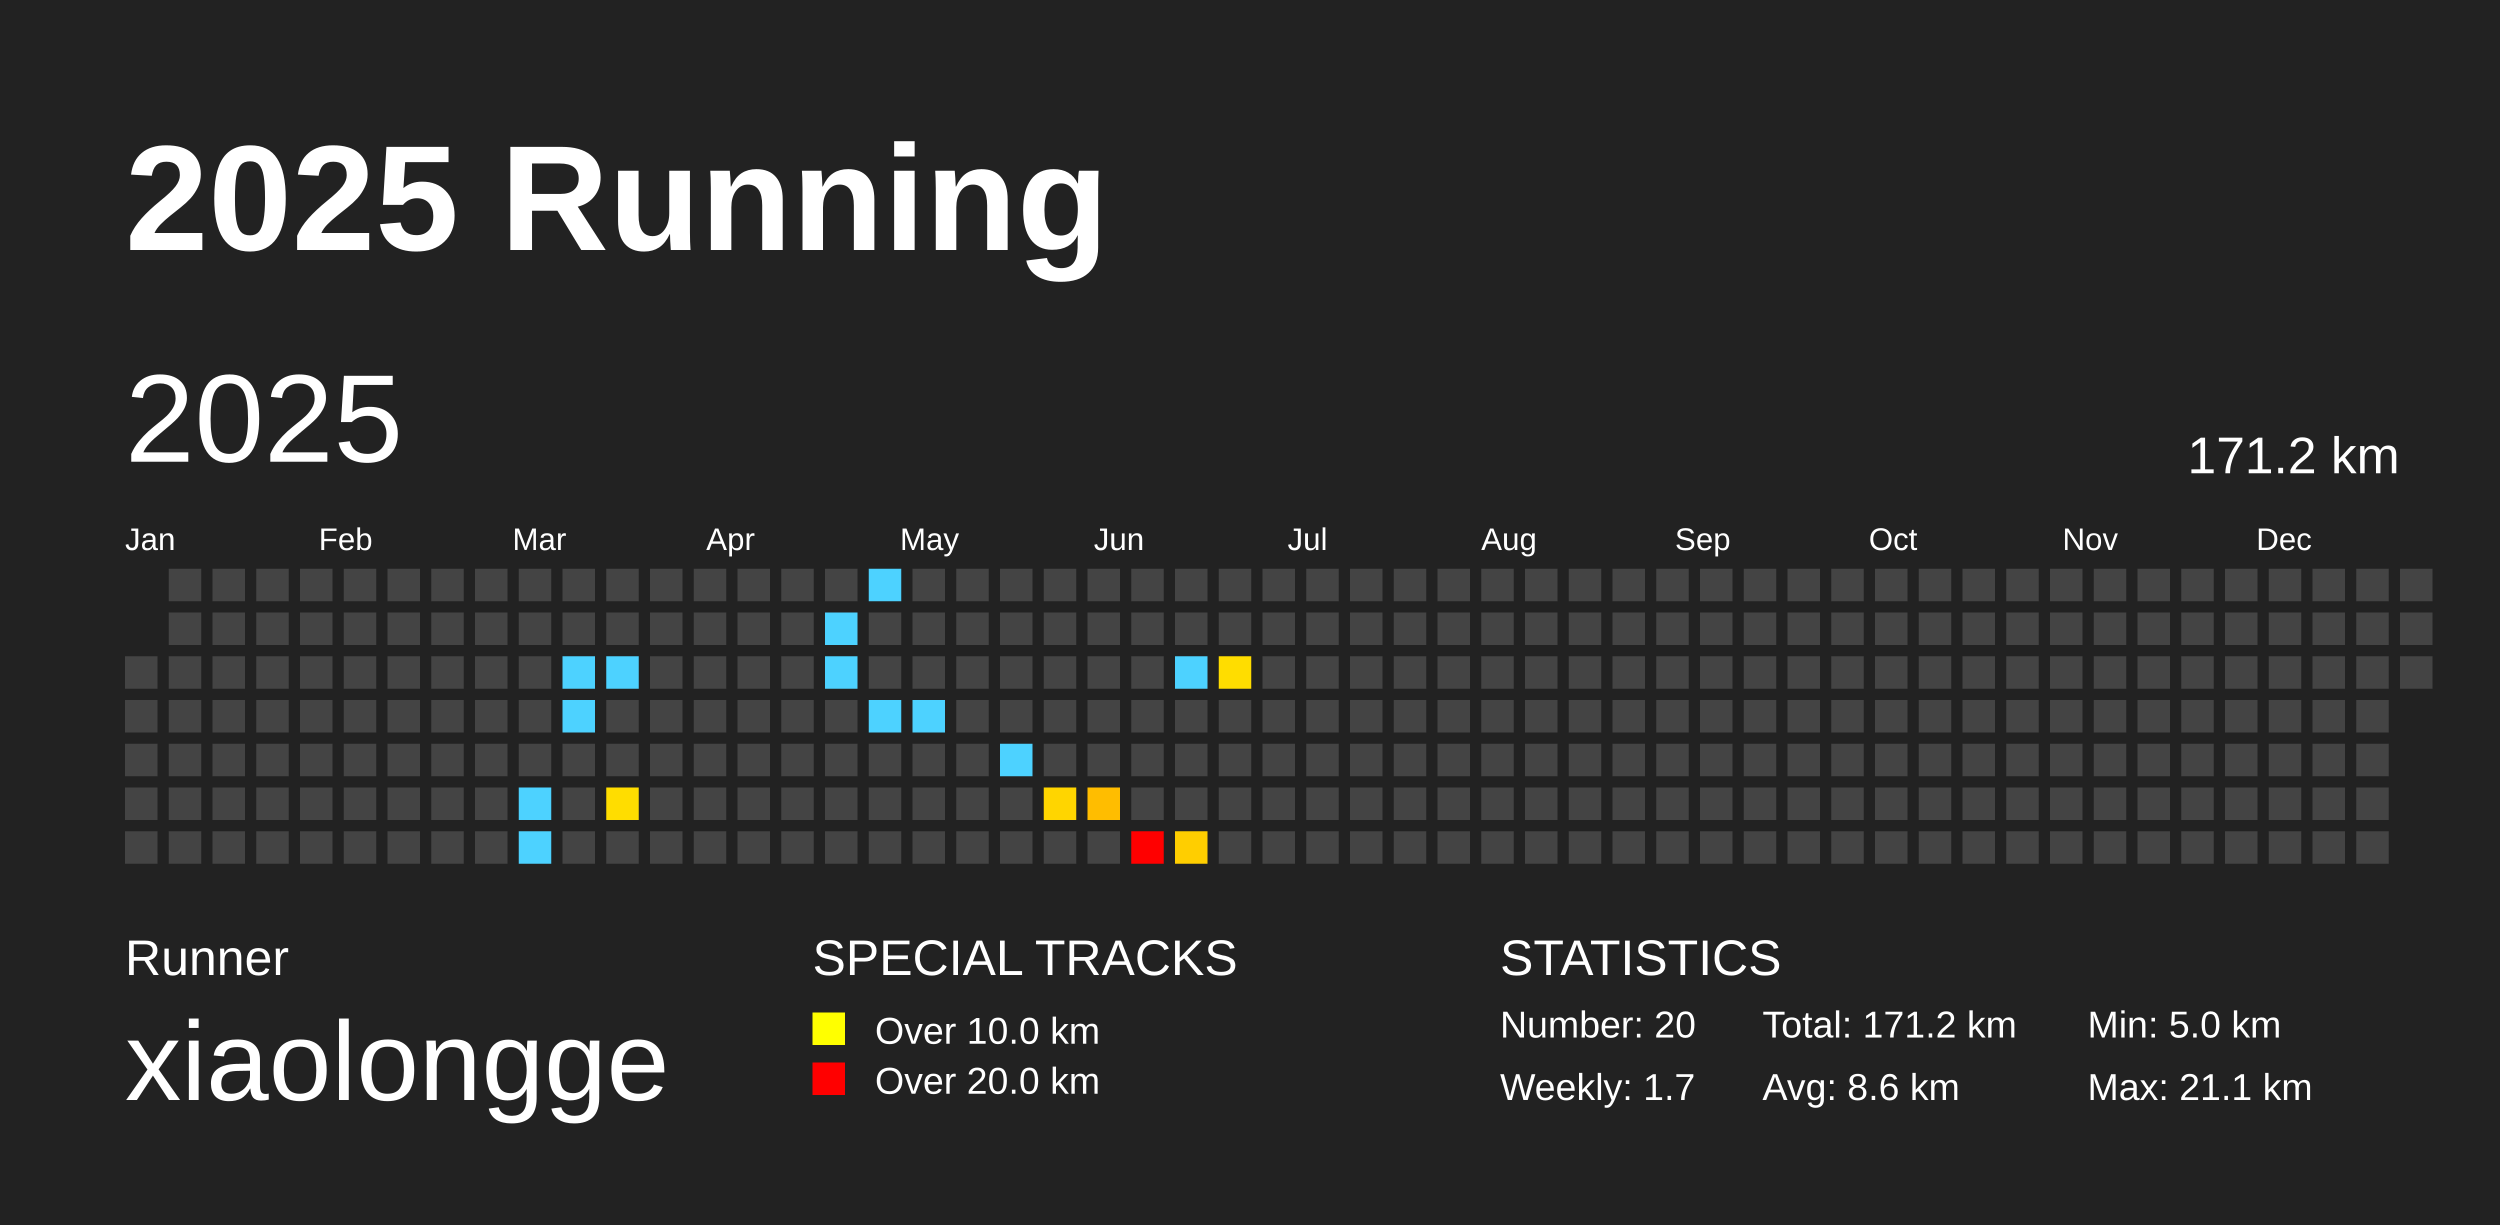
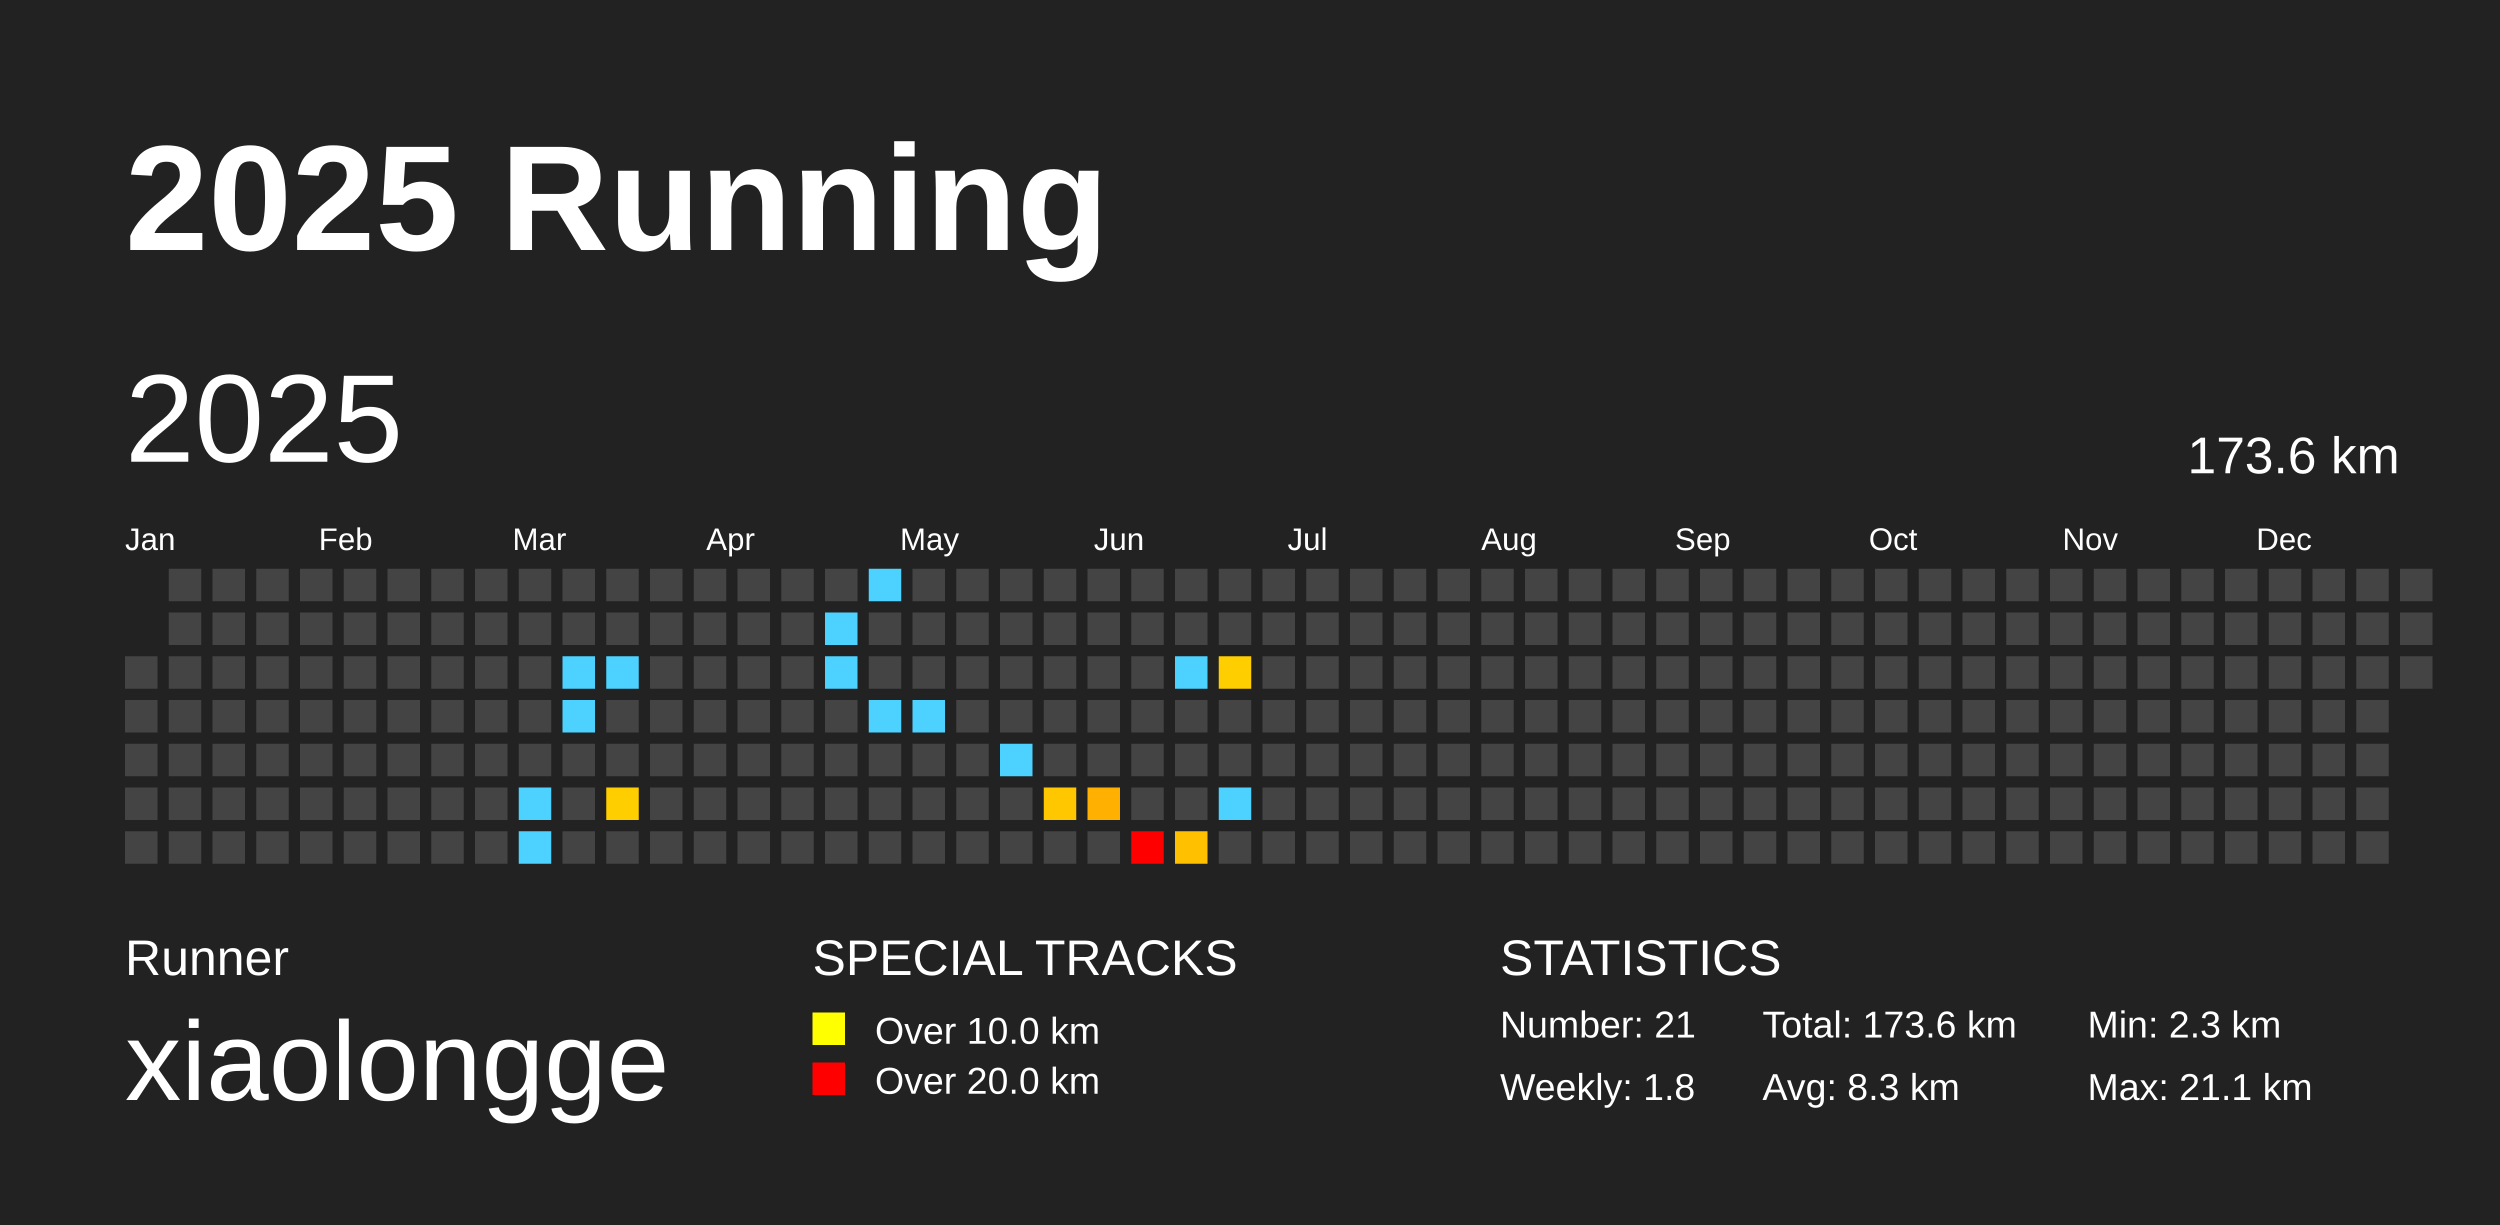
<svg xmlns="http://www.w3.org/2000/svg" baseProfile="full" height="98mm" version="1.1" viewBox="0,0,200,98" width="200mm">
  <defs />
  <rect fill="#222222" height="98" width="200" x="0" y="0" />
  <text fill="#FFFFFF" style="font-size:12px; font-family:Arial; font-weight:bold;" x="10" y="20">2025 Running</text>
  <text fill="#FFFFFF" style="font-size:4px; font-family:Arial" x="10" y="78">Runner</text>
  <text fill="#FFFFFF" style="font-size:9px; font-family:Arial" x="10" y="88">xiaolongge</text>
  <text fill="#FFFFFF" style="font-size:4px; font-family:Arial" x="65" y="78">SPECIAL TRACKS</text>
  <rect fill="yellow" height="2.6" width="2.6" x="65" y="81" />
  <text fill="#FFFFFF" style="font-size:3px; font-family:Arial" x="70" y="83.5">Over 10.0 km</text>
  <rect fill="red" height="2.6" width="2.6" x="65" y="85" />
  <text fill="#FFFFFF" style="font-size:3px; font-family:Arial" x="70" y="87.5">Over 20.0 km</text>
  <text fill="#FFFFFF" style="font-size:4px; font-family:Arial" x="120" y="78">STATISTICS</text>
-   <text fill="#FFFFFF" style="font-size:3px; font-family:Arial" x="120" y="83">Number: 20</text>
-   <text fill="#FFFFFF" style="font-size:3px; font-family:Arial" x="120" y="88">Weekly: 1.7</text>
-   <text fill="#FFFFFF" style="font-size:3px; font-family:Arial" x="141" y="83">Total: 171.2 km</text>
-   <text fill="#FFFFFF" style="font-size:3px; font-family:Arial" x="141" y="88">Avg: 8.6 km</text>
-   <text fill="#FFFFFF" style="font-size:3px; font-family:Arial" x="167" y="83">Min: 5.0 km</text>
+   <text fill="#FFFFFF" style="font-size:3px; font-family:Arial" x="120" y="83">Number: 21</text>
+   <text fill="#FFFFFF" style="font-size:3px; font-family:Arial" x="120" y="88">Weekly: 1.8</text>
+   <text fill="#FFFFFF" style="font-size:3px; font-family:Arial" x="141" y="83">Total: 173.6 km</text>
+   <text fill="#FFFFFF" style="font-size:3px; font-family:Arial" x="141" y="88">Avg: 8.3 km</text>
+   <text fill="#FFFFFF" style="font-size:3px; font-family:Arial" x="167" y="83">Min: 2.3 km</text>
  <text fill="#FFFFFF" style="font-size:3px; font-family:Arial" x="167" y="88">Max: 21.1 km</text>
  <text dominant-baseline="hanging" fill="#FFFFFF" style="font-size:10.0px; font-family:Arial;" x="10" y="30">2025</text>
-   <text dominant-baseline="hanging" fill="#FFFFFF" style="font-size:4.125px; font-family:Arial;" x="175" y="35">171.2 km</text>
+   <text dominant-baseline="hanging" fill="#FFFFFF" style="font-size:4.125px; font-family:Arial;" x="175" y="35">173.6 km</text>
  <text fill="#FFFFFF" style="font-size:2.5px; font-family:Arial" x="10.0" y="44">Jan</text>
  <text fill="#FFFFFF" style="font-size:2.5px; font-family:Arial" x="25.5" y="44">Feb</text>
  <text fill="#FFFFFF" style="font-size:2.5px; font-family:Arial" x="41.0" y="44">Mar</text>
  <text fill="#FFFFFF" style="font-size:2.5px; font-family:Arial" x="56.5" y="44">Apr</text>
  <text fill="#FFFFFF" style="font-size:2.5px; font-family:Arial" x="72.0" y="44">May</text>
  <text fill="#FFFFFF" style="font-size:2.5px; font-family:Arial" x="87.5" y="44">Jun</text>
  <text fill="#FFFFFF" style="font-size:2.5px; font-family:Arial" x="103.0" y="44">Jul</text>
  <text fill="#FFFFFF" style="font-size:2.5px; font-family:Arial" x="118.5" y="44">Aug</text>
  <text fill="#FFFFFF" style="font-size:2.5px; font-family:Arial" x="134.0" y="44">Sep</text>
  <text fill="#FFFFFF" style="font-size:2.5px; font-family:Arial" x="149.5" y="44">Oct</text>
  <text fill="#FFFFFF" style="font-size:2.5px; font-family:Arial" x="165.0" y="44">Nov</text>
  <text fill="#FFFFFF" style="font-size:2.5px; font-family:Arial" x="180.5" y="44">Dec</text>
  <rect fill="#444444" height="2.6" width="2.6" x="10.0" y="52.5" />
  <rect fill="#444444" height="2.6" width="2.6" x="10.0" y="56.0" />
  <rect fill="#444444" height="2.6" width="2.6" x="10.0" y="59.5" />
  <rect fill="#444444" height="2.6" width="2.6" x="10.0" y="63.0" />
  <rect fill="#444444" height="2.6" width="2.6" x="10.0" y="66.5" />
  <rect fill="#444444" height="2.6" width="2.6" x="13.5" y="45.5" />
  <rect fill="#444444" height="2.6" width="2.6" x="13.5" y="49.0" />
  <rect fill="#444444" height="2.6" width="2.6" x="13.5" y="52.5" />
  <rect fill="#444444" height="2.6" width="2.6" x="13.5" y="56.0" />
  <rect fill="#444444" height="2.6" width="2.6" x="13.5" y="59.5" />
  <rect fill="#444444" height="2.6" width="2.6" x="13.5" y="63.0" />
  <rect fill="#444444" height="2.6" width="2.6" x="13.5" y="66.5" />
  <rect fill="#444444" height="2.6" width="2.6" x="17.0" y="45.5" />
  <rect fill="#444444" height="2.6" width="2.6" x="17.0" y="49.0" />
  <rect fill="#444444" height="2.6" width="2.6" x="17.0" y="52.5" />
  <rect fill="#444444" height="2.6" width="2.6" x="17.0" y="56.0" />
  <rect fill="#444444" height="2.6" width="2.6" x="17.0" y="59.5" />
  <rect fill="#444444" height="2.6" width="2.6" x="17.0" y="63.0" />
  <rect fill="#444444" height="2.6" width="2.6" x="17.0" y="66.5" />
  <rect fill="#444444" height="2.6" width="2.6" x="20.5" y="45.5" />
  <rect fill="#444444" height="2.6" width="2.6" x="20.5" y="49.0" />
  <rect fill="#444444" height="2.6" width="2.6" x="20.5" y="52.5" />
  <rect fill="#444444" height="2.6" width="2.6" x="20.5" y="56.0" />
  <rect fill="#444444" height="2.6" width="2.6" x="20.5" y="59.5" />
  <rect fill="#444444" height="2.6" width="2.6" x="20.5" y="63.0" />
  <rect fill="#444444" height="2.6" width="2.6" x="20.5" y="66.5" />
  <rect fill="#444444" height="2.6" width="2.6" x="24.0" y="45.5" />
  <rect fill="#444444" height="2.6" width="2.6" x="24.0" y="49.0" />
  <rect fill="#444444" height="2.6" width="2.6" x="24.0" y="52.5" />
  <rect fill="#444444" height="2.6" width="2.6" x="24.0" y="56.0" />
  <rect fill="#444444" height="2.6" width="2.6" x="24.0" y="59.5" />
  <rect fill="#444444" height="2.6" width="2.6" x="24.0" y="63.0" />
  <rect fill="#444444" height="2.6" width="2.6" x="24.0" y="66.5" />
  <rect fill="#444444" height="2.6" width="2.6" x="27.5" y="45.5" />
  <rect fill="#444444" height="2.6" width="2.6" x="27.5" y="49.0" />
  <rect fill="#444444" height="2.6" width="2.6" x="27.5" y="52.5" />
  <rect fill="#444444" height="2.6" width="2.6" x="27.5" y="56.0" />
  <rect fill="#444444" height="2.6" width="2.6" x="27.5" y="59.5" />
  <rect fill="#444444" height="2.6" width="2.6" x="27.5" y="63.0" />
  <rect fill="#444444" height="2.6" width="2.6" x="27.5" y="66.5" />
  <rect fill="#444444" height="2.6" width="2.6" x="31.0" y="45.5" />
  <rect fill="#444444" height="2.6" width="2.6" x="31.0" y="49.0" />
  <rect fill="#444444" height="2.6" width="2.6" x="31.0" y="52.5" />
  <rect fill="#444444" height="2.6" width="2.6" x="31.0" y="56.0" />
  <rect fill="#444444" height="2.6" width="2.6" x="31.0" y="59.5" />
  <rect fill="#444444" height="2.6" width="2.6" x="31.0" y="63.0" />
  <rect fill="#444444" height="2.6" width="2.6" x="31.0" y="66.5" />
  <rect fill="#444444" height="2.6" width="2.6" x="34.5" y="45.5" />
  <rect fill="#444444" height="2.6" width="2.6" x="34.5" y="49.0" />
  <rect fill="#444444" height="2.6" width="2.6" x="34.5" y="52.5" />
  <rect fill="#444444" height="2.6" width="2.6" x="34.5" y="56.0" />
  <rect fill="#444444" height="2.6" width="2.6" x="34.5" y="59.5" />
  <rect fill="#444444" height="2.6" width="2.6" x="34.5" y="63.0" />
  <rect fill="#444444" height="2.6" width="2.6" x="34.5" y="66.5" />
  <rect fill="#444444" height="2.6" width="2.6" x="38.0" y="45.5" />
  <rect fill="#444444" height="2.6" width="2.6" x="38.0" y="49.0" />
  <rect fill="#444444" height="2.6" width="2.6" x="38.0" y="52.5" />
  <rect fill="#444444" height="2.6" width="2.6" x="38.0" y="56.0" />
  <rect fill="#444444" height="2.6" width="2.6" x="38.0" y="59.5" />
  <rect fill="#444444" height="2.6" width="2.6" x="38.0" y="63.0" />
  <rect fill="#444444" height="2.6" width="2.6" x="38.0" y="66.5" />
  <rect fill="#444444" height="2.6" width="2.6" x="41.5" y="45.5" />
  <rect fill="#444444" height="2.6" width="2.6" x="41.5" y="49.0" />
  <rect fill="#444444" height="2.6" width="2.6" x="41.5" y="52.5" />
  <rect fill="#444444" height="2.6" width="2.6" x="41.5" y="56.0" />
  <rect fill="#444444" height="2.6" width="2.6" x="41.5" y="59.5" />
  <rect fill="#4dd2ff" height="2.6" width="2.6" x="41.5" y="63.0" />
  <rect fill="#4dd2ff" height="2.6" width="2.6" x="41.5" y="66.5" />
  <rect fill="#444444" height="2.6" width="2.6" x="45.0" y="45.5" />
  <rect fill="#444444" height="2.6" width="2.6" x="45.0" y="49.0" />
  <rect fill="#4dd2ff" height="2.6" width="2.6" x="45.0" y="52.5" />
  <rect fill="#4dd2ff" height="2.6" width="2.6" x="45.0" y="56.0" />
  <rect fill="#444444" height="2.6" width="2.6" x="45.0" y="59.5" />
  <rect fill="#444444" height="2.6" width="2.6" x="45.0" y="63.0" />
  <rect fill="#444444" height="2.6" width="2.6" x="45.0" y="66.5" />
  <rect fill="#444444" height="2.6" width="2.6" x="48.5" y="45.5" />
  <rect fill="#444444" height="2.6" width="2.6" x="48.5" y="49.0" />
  <rect fill="#4dd2ff" height="2.6" width="2.6" x="48.5" y="52.5" />
  <rect fill="#444444" height="2.6" width="2.6" x="48.5" y="56.0" />
  <rect fill="#444444" height="2.6" width="2.6" x="48.5" y="59.5" />
-   <rect fill="#ffdd00" height="2.6" width="2.6" x="48.5" y="63.0" />
+   <rect fill="#ffce00" height="2.6" width="2.6" x="48.5" y="63.0" />
  <rect fill="#444444" height="2.6" width="2.6" x="48.5" y="66.5" />
  <rect fill="#444444" height="2.6" width="2.6" x="52.0" y="45.5" />
  <rect fill="#444444" height="2.6" width="2.6" x="52.0" y="49.0" />
  <rect fill="#444444" height="2.6" width="2.6" x="52.0" y="52.5" />
  <rect fill="#444444" height="2.6" width="2.6" x="52.0" y="56.0" />
  <rect fill="#444444" height="2.6" width="2.6" x="52.0" y="59.5" />
  <rect fill="#444444" height="2.6" width="2.6" x="52.0" y="63.0" />
  <rect fill="#444444" height="2.6" width="2.6" x="52.0" y="66.5" />
  <rect fill="#444444" height="2.6" width="2.6" x="55.5" y="45.5" />
  <rect fill="#444444" height="2.6" width="2.6" x="55.5" y="49.0" />
  <rect fill="#444444" height="2.6" width="2.6" x="55.5" y="52.5" />
  <rect fill="#444444" height="2.6" width="2.6" x="55.5" y="56.0" />
  <rect fill="#444444" height="2.6" width="2.6" x="55.5" y="59.5" />
  <rect fill="#444444" height="2.6" width="2.6" x="55.5" y="63.0" />
  <rect fill="#444444" height="2.6" width="2.6" x="55.5" y="66.5" />
  <rect fill="#444444" height="2.6" width="2.6" x="59.0" y="45.5" />
  <rect fill="#444444" height="2.6" width="2.6" x="59.0" y="49.0" />
  <rect fill="#444444" height="2.6" width="2.6" x="59.0" y="52.5" />
  <rect fill="#444444" height="2.6" width="2.6" x="59.0" y="56.0" />
  <rect fill="#444444" height="2.6" width="2.6" x="59.0" y="59.5" />
  <rect fill="#444444" height="2.6" width="2.6" x="59.0" y="63.0" />
  <rect fill="#444444" height="2.6" width="2.6" x="59.0" y="66.5" />
  <rect fill="#444444" height="2.6" width="2.6" x="62.5" y="45.5" />
  <rect fill="#444444" height="2.6" width="2.6" x="62.5" y="49.0" />
  <rect fill="#444444" height="2.6" width="2.6" x="62.5" y="52.5" />
  <rect fill="#444444" height="2.6" width="2.6" x="62.5" y="56.0" />
  <rect fill="#444444" height="2.6" width="2.6" x="62.5" y="59.5" />
  <rect fill="#444444" height="2.6" width="2.6" x="62.5" y="63.0" />
  <rect fill="#444444" height="2.6" width="2.6" x="62.5" y="66.5" />
  <rect fill="#444444" height="2.6" width="2.6" x="66.0" y="45.5" />
  <rect fill="#4dd2ff" height="2.6" width="2.6" x="66.0" y="49.0" />
  <rect fill="#4dd2ff" height="2.6" width="2.6" x="66.0" y="52.5" />
  <rect fill="#444444" height="2.6" width="2.6" x="66.0" y="56.0" />
  <rect fill="#444444" height="2.6" width="2.6" x="66.0" y="59.5" />
  <rect fill="#444444" height="2.6" width="2.6" x="66.0" y="63.0" />
  <rect fill="#444444" height="2.6" width="2.6" x="66.0" y="66.5" />
  <rect fill="#4dd2ff" height="2.6" width="2.6" x="69.5" y="45.5" />
  <rect fill="#444444" height="2.6" width="2.6" x="69.5" y="49.0" />
  <rect fill="#444444" height="2.6" width="2.6" x="69.5" y="52.5" />
  <rect fill="#4dd2ff" height="2.6" width="2.6" x="69.5" y="56.0" />
  <rect fill="#444444" height="2.6" width="2.6" x="69.5" y="59.5" />
  <rect fill="#444444" height="2.6" width="2.6" x="69.5" y="63.0" />
  <rect fill="#444444" height="2.6" width="2.6" x="69.5" y="66.5" />
  <rect fill="#444444" height="2.6" width="2.6" x="73.0" y="45.5" />
  <rect fill="#444444" height="2.6" width="2.6" x="73.0" y="49.0" />
  <rect fill="#444444" height="2.6" width="2.6" x="73.0" y="52.5" />
  <rect fill="#4dd2ff" height="2.6" width="2.6" x="73.0" y="56.0" />
  <rect fill="#444444" height="2.6" width="2.6" x="73.0" y="59.5" />
  <rect fill="#444444" height="2.6" width="2.6" x="73.0" y="63.0" />
  <rect fill="#444444" height="2.6" width="2.6" x="73.0" y="66.5" />
  <rect fill="#444444" height="2.6" width="2.6" x="76.5" y="45.5" />
  <rect fill="#444444" height="2.6" width="2.6" x="76.5" y="49.0" />
  <rect fill="#444444" height="2.6" width="2.6" x="76.5" y="52.5" />
  <rect fill="#444444" height="2.6" width="2.6" x="76.5" y="56.0" />
  <rect fill="#444444" height="2.6" width="2.6" x="76.5" y="59.5" />
  <rect fill="#444444" height="2.6" width="2.6" x="76.5" y="63.0" />
  <rect fill="#444444" height="2.6" width="2.6" x="76.5" y="66.5" />
  <rect fill="#444444" height="2.6" width="2.6" x="80.0" y="45.5" />
  <rect fill="#444444" height="2.6" width="2.6" x="80.0" y="49.0" />
  <rect fill="#444444" height="2.6" width="2.6" x="80.0" y="52.5" />
  <rect fill="#444444" height="2.6" width="2.6" x="80.0" y="56.0" />
  <rect fill="#4dd2ff" height="2.6" width="2.6" x="80.0" y="59.5" />
  <rect fill="#444444" height="2.6" width="2.6" x="80.0" y="63.0" />
  <rect fill="#444444" height="2.6" width="2.6" x="80.0" y="66.5" />
  <rect fill="#444444" height="2.6" width="2.6" x="83.5" y="45.5" />
  <rect fill="#444444" height="2.6" width="2.6" x="83.5" y="49.0" />
  <rect fill="#444444" height="2.6" width="2.6" x="83.5" y="52.5" />
  <rect fill="#444444" height="2.6" width="2.6" x="83.5" y="56.0" />
  <rect fill="#444444" height="2.6" width="2.6" x="83.5" y="59.5" />
-   <rect fill="#ffd500" height="2.6" width="2.6" x="83.5" y="63.0" />
+   <rect fill="#ffc700" height="2.6" width="2.6" x="83.5" y="63.0" />
  <rect fill="#444444" height="2.6" width="2.6" x="83.5" y="66.5" />
  <rect fill="#444444" height="2.6" width="2.6" x="87.0" y="45.5" />
  <rect fill="#444444" height="2.6" width="2.6" x="87.0" y="49.0" />
  <rect fill="#444444" height="2.6" width="2.6" x="87.0" y="52.5" />
  <rect fill="#444444" height="2.6" width="2.6" x="87.0" y="56.0" />
  <rect fill="#444444" height="2.6" width="2.6" x="87.0" y="59.5" />
-   <rect fill="#ffbd00" height="2.6" width="2.6" x="87.0" y="63.0" />
+   <rect fill="#ffb000" height="2.6" width="2.6" x="87.0" y="63.0" />
  <rect fill="#444444" height="2.6" width="2.6" x="87.0" y="66.5" />
  <rect fill="#444444" height="2.6" width="2.6" x="90.5" y="45.5" />
  <rect fill="#444444" height="2.6" width="2.6" x="90.5" y="49.0" />
  <rect fill="#444444" height="2.6" width="2.6" x="90.5" y="52.5" />
  <rect fill="#444444" height="2.6" width="2.6" x="90.5" y="56.0" />
  <rect fill="#444444" height="2.6" width="2.6" x="90.5" y="59.5" />
  <rect fill="#444444" height="2.6" width="2.6" x="90.5" y="63.0" />
  <rect fill="red" height="2.6" width="2.6" x="90.5" y="66.5" />
  <rect fill="#444444" height="2.6" width="2.6" x="94.0" y="45.5" />
  <rect fill="#444444" height="2.6" width="2.6" x="94.0" y="49.0" />
  <rect fill="#4dd2ff" height="2.6" width="2.6" x="94.0" y="52.5" />
  <rect fill="#444444" height="2.6" width="2.6" x="94.0" y="56.0" />
  <rect fill="#444444" height="2.6" width="2.6" x="94.0" y="59.5" />
  <rect fill="#444444" height="2.6" width="2.6" x="94.0" y="63.0" />
-   <rect fill="#ffce00" height="2.6" width="2.6" x="94.0" y="66.5" />
+   <rect fill="#ffc000" height="2.6" width="2.6" x="94.0" y="66.5" />
  <rect fill="#444444" height="2.6" width="2.6" x="97.5" y="45.5" />
  <rect fill="#444444" height="2.6" width="2.6" x="97.5" y="49.0" />
-   <rect fill="#ffdd00" height="2.6" width="2.6" x="97.5" y="52.5" />
+   <rect fill="#ffce00" height="2.6" width="2.6" x="97.5" y="52.5" />
  <rect fill="#444444" height="2.6" width="2.6" x="97.5" y="56.0" />
  <rect fill="#444444" height="2.6" width="2.6" x="97.5" y="59.5" />
-   <rect fill="#444444" height="2.6" width="2.6" x="97.5" y="63.0" />
+   <rect fill="#4dd2ff" height="2.6" width="2.6" x="97.5" y="63.0" />
  <rect fill="#444444" height="2.6" width="2.6" x="97.5" y="66.5" />
  <rect fill="#444444" height="2.6" width="2.6" x="101.0" y="45.5" />
  <rect fill="#444444" height="2.6" width="2.6" x="101.0" y="49.0" />
  <rect fill="#444444" height="2.6" width="2.6" x="101.0" y="52.5" />
  <rect fill="#444444" height="2.6" width="2.6" x="101.0" y="56.0" />
  <rect fill="#444444" height="2.6" width="2.6" x="101.0" y="59.5" />
  <rect fill="#444444" height="2.6" width="2.6" x="101.0" y="63.0" />
  <rect fill="#444444" height="2.6" width="2.6" x="101.0" y="66.5" />
  <rect fill="#444444" height="2.6" width="2.6" x="104.5" y="45.5" />
  <rect fill="#444444" height="2.6" width="2.6" x="104.5" y="49.0" />
  <rect fill="#444444" height="2.6" width="2.6" x="104.5" y="52.5" />
  <rect fill="#444444" height="2.6" width="2.6" x="104.5" y="56.0" />
  <rect fill="#444444" height="2.6" width="2.6" x="104.5" y="59.5" />
  <rect fill="#444444" height="2.6" width="2.6" x="104.5" y="63.0" />
  <rect fill="#444444" height="2.6" width="2.6" x="104.5" y="66.5" />
  <rect fill="#444444" height="2.6" width="2.6" x="108.0" y="45.5" />
  <rect fill="#444444" height="2.6" width="2.6" x="108.0" y="49.0" />
  <rect fill="#444444" height="2.6" width="2.6" x="108.0" y="52.5" />
  <rect fill="#444444" height="2.6" width="2.6" x="108.0" y="56.0" />
  <rect fill="#444444" height="2.6" width="2.6" x="108.0" y="59.5" />
  <rect fill="#444444" height="2.6" width="2.6" x="108.0" y="63.0" />
  <rect fill="#444444" height="2.6" width="2.6" x="108.0" y="66.5" />
  <rect fill="#444444" height="2.6" width="2.6" x="111.5" y="45.5" />
  <rect fill="#444444" height="2.6" width="2.6" x="111.5" y="49.0" />
  <rect fill="#444444" height="2.6" width="2.6" x="111.5" y="52.5" />
  <rect fill="#444444" height="2.6" width="2.6" x="111.5" y="56.0" />
  <rect fill="#444444" height="2.6" width="2.6" x="111.5" y="59.5" />
  <rect fill="#444444" height="2.6" width="2.6" x="111.5" y="63.0" />
  <rect fill="#444444" height="2.6" width="2.6" x="111.5" y="66.5" />
  <rect fill="#444444" height="2.6" width="2.6" x="115.0" y="45.5" />
  <rect fill="#444444" height="2.6" width="2.6" x="115.0" y="49.0" />
  <rect fill="#444444" height="2.6" width="2.6" x="115.0" y="52.5" />
  <rect fill="#444444" height="2.6" width="2.6" x="115.0" y="56.0" />
  <rect fill="#444444" height="2.6" width="2.6" x="115.0" y="59.5" />
  <rect fill="#444444" height="2.6" width="2.6" x="115.0" y="63.0" />
  <rect fill="#444444" height="2.6" width="2.6" x="115.0" y="66.5" />
  <rect fill="#444444" height="2.6" width="2.6" x="118.5" y="45.5" />
  <rect fill="#444444" height="2.6" width="2.6" x="118.5" y="49.0" />
  <rect fill="#444444" height="2.6" width="2.6" x="118.5" y="52.5" />
  <rect fill="#444444" height="2.6" width="2.6" x="118.5" y="56.0" />
  <rect fill="#444444" height="2.6" width="2.6" x="118.5" y="59.5" />
  <rect fill="#444444" height="2.6" width="2.6" x="118.5" y="63.0" />
  <rect fill="#444444" height="2.6" width="2.6" x="118.5" y="66.5" />
  <rect fill="#444444" height="2.6" width="2.6" x="122.0" y="45.5" />
  <rect fill="#444444" height="2.6" width="2.6" x="122.0" y="49.0" />
  <rect fill="#444444" height="2.6" width="2.6" x="122.0" y="52.5" />
  <rect fill="#444444" height="2.6" width="2.6" x="122.0" y="56.0" />
  <rect fill="#444444" height="2.6" width="2.6" x="122.0" y="59.5" />
  <rect fill="#444444" height="2.6" width="2.6" x="122.0" y="63.0" />
  <rect fill="#444444" height="2.6" width="2.6" x="122.0" y="66.5" />
  <rect fill="#444444" height="2.6" width="2.6" x="125.5" y="45.5" />
  <rect fill="#444444" height="2.6" width="2.6" x="125.5" y="49.0" />
  <rect fill="#444444" height="2.6" width="2.6" x="125.5" y="52.5" />
  <rect fill="#444444" height="2.6" width="2.6" x="125.5" y="56.0" />
  <rect fill="#444444" height="2.6" width="2.6" x="125.5" y="59.5" />
  <rect fill="#444444" height="2.6" width="2.6" x="125.5" y="63.0" />
  <rect fill="#444444" height="2.6" width="2.6" x="125.5" y="66.5" />
  <rect fill="#444444" height="2.6" width="2.6" x="129.0" y="45.5" />
  <rect fill="#444444" height="2.6" width="2.6" x="129.0" y="49.0" />
  <rect fill="#444444" height="2.6" width="2.6" x="129.0" y="52.5" />
  <rect fill="#444444" height="2.6" width="2.6" x="129.0" y="56.0" />
  <rect fill="#444444" height="2.6" width="2.6" x="129.0" y="59.5" />
  <rect fill="#444444" height="2.6" width="2.6" x="129.0" y="63.0" />
  <rect fill="#444444" height="2.6" width="2.6" x="129.0" y="66.5" />
  <rect fill="#444444" height="2.6" width="2.6" x="132.5" y="45.5" />
  <rect fill="#444444" height="2.6" width="2.6" x="132.5" y="49.0" />
  <rect fill="#444444" height="2.6" width="2.6" x="132.5" y="52.5" />
  <rect fill="#444444" height="2.6" width="2.6" x="132.5" y="56.0" />
  <rect fill="#444444" height="2.6" width="2.6" x="132.5" y="59.5" />
  <rect fill="#444444" height="2.6" width="2.6" x="132.5" y="63.0" />
  <rect fill="#444444" height="2.6" width="2.6" x="132.5" y="66.5" />
  <rect fill="#444444" height="2.6" width="2.6" x="136.0" y="45.5" />
  <rect fill="#444444" height="2.6" width="2.6" x="136.0" y="49.0" />
  <rect fill="#444444" height="2.6" width="2.6" x="136.0" y="52.5" />
  <rect fill="#444444" height="2.6" width="2.6" x="136.0" y="56.0" />
  <rect fill="#444444" height="2.6" width="2.6" x="136.0" y="59.5" />
  <rect fill="#444444" height="2.6" width="2.6" x="136.0" y="63.0" />
  <rect fill="#444444" height="2.6" width="2.6" x="136.0" y="66.5" />
  <rect fill="#444444" height="2.6" width="2.6" x="139.5" y="45.5" />
  <rect fill="#444444" height="2.6" width="2.6" x="139.5" y="49.0" />
  <rect fill="#444444" height="2.6" width="2.6" x="139.5" y="52.5" />
  <rect fill="#444444" height="2.6" width="2.6" x="139.5" y="56.0" />
  <rect fill="#444444" height="2.6" width="2.6" x="139.5" y="59.5" />
  <rect fill="#444444" height="2.6" width="2.6" x="139.5" y="63.0" />
  <rect fill="#444444" height="2.6" width="2.6" x="139.5" y="66.5" />
  <rect fill="#444444" height="2.6" width="2.6" x="143.0" y="45.5" />
  <rect fill="#444444" height="2.6" width="2.6" x="143.0" y="49.0" />
  <rect fill="#444444" height="2.6" width="2.6" x="143.0" y="52.5" />
  <rect fill="#444444" height="2.6" width="2.6" x="143.0" y="56.0" />
  <rect fill="#444444" height="2.6" width="2.6" x="143.0" y="59.5" />
  <rect fill="#444444" height="2.6" width="2.6" x="143.0" y="63.0" />
  <rect fill="#444444" height="2.6" width="2.6" x="143.0" y="66.5" />
  <rect fill="#444444" height="2.6" width="2.6" x="146.5" y="45.5" />
  <rect fill="#444444" height="2.6" width="2.6" x="146.5" y="49.0" />
  <rect fill="#444444" height="2.6" width="2.6" x="146.5" y="52.5" />
  <rect fill="#444444" height="2.6" width="2.6" x="146.5" y="56.0" />
  <rect fill="#444444" height="2.6" width="2.6" x="146.5" y="59.5" />
  <rect fill="#444444" height="2.6" width="2.6" x="146.5" y="63.0" />
  <rect fill="#444444" height="2.6" width="2.6" x="146.5" y="66.5" />
  <rect fill="#444444" height="2.6" width="2.6" x="150.0" y="45.5" />
  <rect fill="#444444" height="2.6" width="2.6" x="150.0" y="49.0" />
  <rect fill="#444444" height="2.6" width="2.6" x="150.0" y="52.5" />
  <rect fill="#444444" height="2.6" width="2.6" x="150.0" y="56.0" />
  <rect fill="#444444" height="2.6" width="2.6" x="150.0" y="59.5" />
  <rect fill="#444444" height="2.6" width="2.6" x="150.0" y="63.0" />
  <rect fill="#444444" height="2.6" width="2.6" x="150.0" y="66.5" />
  <rect fill="#444444" height="2.6" width="2.6" x="153.5" y="45.5" />
  <rect fill="#444444" height="2.6" width="2.6" x="153.5" y="49.0" />
  <rect fill="#444444" height="2.6" width="2.6" x="153.5" y="52.5" />
  <rect fill="#444444" height="2.6" width="2.6" x="153.5" y="56.0" />
  <rect fill="#444444" height="2.6" width="2.6" x="153.5" y="59.5" />
  <rect fill="#444444" height="2.6" width="2.6" x="153.5" y="63.0" />
  <rect fill="#444444" height="2.6" width="2.6" x="153.5" y="66.5" />
  <rect fill="#444444" height="2.6" width="2.6" x="157.0" y="45.5" />
  <rect fill="#444444" height="2.6" width="2.6" x="157.0" y="49.0" />
  <rect fill="#444444" height="2.6" width="2.6" x="157.0" y="52.5" />
  <rect fill="#444444" height="2.6" width="2.6" x="157.0" y="56.0" />
  <rect fill="#444444" height="2.6" width="2.6" x="157.0" y="59.5" />
  <rect fill="#444444" height="2.6" width="2.6" x="157.0" y="63.0" />
  <rect fill="#444444" height="2.6" width="2.6" x="157.0" y="66.5" />
  <rect fill="#444444" height="2.6" width="2.6" x="160.5" y="45.5" />
  <rect fill="#444444" height="2.6" width="2.6" x="160.5" y="49.0" />
  <rect fill="#444444" height="2.6" width="2.6" x="160.5" y="52.5" />
  <rect fill="#444444" height="2.6" width="2.6" x="160.5" y="56.0" />
  <rect fill="#444444" height="2.6" width="2.6" x="160.5" y="59.5" />
  <rect fill="#444444" height="2.6" width="2.6" x="160.5" y="63.0" />
  <rect fill="#444444" height="2.6" width="2.6" x="160.5" y="66.5" />
  <rect fill="#444444" height="2.6" width="2.6" x="164.0" y="45.5" />
  <rect fill="#444444" height="2.6" width="2.6" x="164.0" y="49.0" />
  <rect fill="#444444" height="2.6" width="2.6" x="164.0" y="52.5" />
  <rect fill="#444444" height="2.6" width="2.6" x="164.0" y="56.0" />
  <rect fill="#444444" height="2.6" width="2.6" x="164.0" y="59.5" />
  <rect fill="#444444" height="2.6" width="2.6" x="164.0" y="63.0" />
  <rect fill="#444444" height="2.6" width="2.6" x="164.0" y="66.5" />
  <rect fill="#444444" height="2.6" width="2.6" x="167.5" y="45.5" />
  <rect fill="#444444" height="2.6" width="2.6" x="167.5" y="49.0" />
  <rect fill="#444444" height="2.6" width="2.6" x="167.5" y="52.5" />
  <rect fill="#444444" height="2.6" width="2.6" x="167.5" y="56.0" />
  <rect fill="#444444" height="2.6" width="2.6" x="167.5" y="59.5" />
  <rect fill="#444444" height="2.6" width="2.6" x="167.5" y="63.0" />
  <rect fill="#444444" height="2.6" width="2.6" x="167.5" y="66.5" />
  <rect fill="#444444" height="2.6" width="2.6" x="171.0" y="45.5" />
  <rect fill="#444444" height="2.6" width="2.6" x="171.0" y="49.0" />
  <rect fill="#444444" height="2.6" width="2.6" x="171.0" y="52.5" />
  <rect fill="#444444" height="2.6" width="2.6" x="171.0" y="56.0" />
  <rect fill="#444444" height="2.6" width="2.6" x="171.0" y="59.5" />
  <rect fill="#444444" height="2.6" width="2.6" x="171.0" y="63.0" />
  <rect fill="#444444" height="2.6" width="2.6" x="171.0" y="66.5" />
  <rect fill="#444444" height="2.6" width="2.6" x="174.5" y="45.5" />
  <rect fill="#444444" height="2.6" width="2.6" x="174.5" y="49.0" />
  <rect fill="#444444" height="2.6" width="2.6" x="174.5" y="52.5" />
  <rect fill="#444444" height="2.6" width="2.6" x="174.5" y="56.0" />
  <rect fill="#444444" height="2.6" width="2.6" x="174.5" y="59.5" />
  <rect fill="#444444" height="2.6" width="2.6" x="174.5" y="63.0" />
  <rect fill="#444444" height="2.6" width="2.6" x="174.5" y="66.5" />
  <rect fill="#444444" height="2.6" width="2.6" x="178.0" y="45.5" />
  <rect fill="#444444" height="2.6" width="2.6" x="178.0" y="49.0" />
  <rect fill="#444444" height="2.6" width="2.6" x="178.0" y="52.5" />
  <rect fill="#444444" height="2.6" width="2.6" x="178.0" y="56.0" />
  <rect fill="#444444" height="2.6" width="2.6" x="178.0" y="59.5" />
  <rect fill="#444444" height="2.6" width="2.6" x="178.0" y="63.0" />
  <rect fill="#444444" height="2.6" width="2.6" x="178.0" y="66.5" />
  <rect fill="#444444" height="2.6" width="2.6" x="181.5" y="45.5" />
  <rect fill="#444444" height="2.6" width="2.6" x="181.5" y="49.0" />
  <rect fill="#444444" height="2.6" width="2.6" x="181.5" y="52.5" />
  <rect fill="#444444" height="2.6" width="2.6" x="181.5" y="56.0" />
  <rect fill="#444444" height="2.6" width="2.6" x="181.5" y="59.5" />
  <rect fill="#444444" height="2.6" width="2.6" x="181.5" y="63.0" />
  <rect fill="#444444" height="2.6" width="2.6" x="181.5" y="66.5" />
  <rect fill="#444444" height="2.6" width="2.6" x="185.0" y="45.5" />
  <rect fill="#444444" height="2.6" width="2.6" x="185.0" y="49.0" />
  <rect fill="#444444" height="2.6" width="2.6" x="185.0" y="52.5" />
  <rect fill="#444444" height="2.6" width="2.6" x="185.0" y="56.0" />
  <rect fill="#444444" height="2.6" width="2.6" x="185.0" y="59.5" />
  <rect fill="#444444" height="2.6" width="2.6" x="185.0" y="63.0" />
  <rect fill="#444444" height="2.6" width="2.6" x="185.0" y="66.5" />
  <rect fill="#444444" height="2.6" width="2.6" x="188.5" y="45.5" />
  <rect fill="#444444" height="2.6" width="2.6" x="188.5" y="49.0" />
  <rect fill="#444444" height="2.6" width="2.6" x="188.5" y="52.5" />
  <rect fill="#444444" height="2.6" width="2.6" x="188.5" y="56.0" />
  <rect fill="#444444" height="2.6" width="2.6" x="188.5" y="59.5" />
  <rect fill="#444444" height="2.6" width="2.6" x="188.5" y="63.0" />
  <rect fill="#444444" height="2.6" width="2.6" x="188.5" y="66.5" />
  <rect fill="#444444" height="2.6" width="2.6" x="192.0" y="45.5" />
  <rect fill="#444444" height="2.6" width="2.6" x="192.0" y="49.0" />
  <rect fill="#444444" height="2.6" width="2.6" x="192.0" y="52.5" />
</svg>
